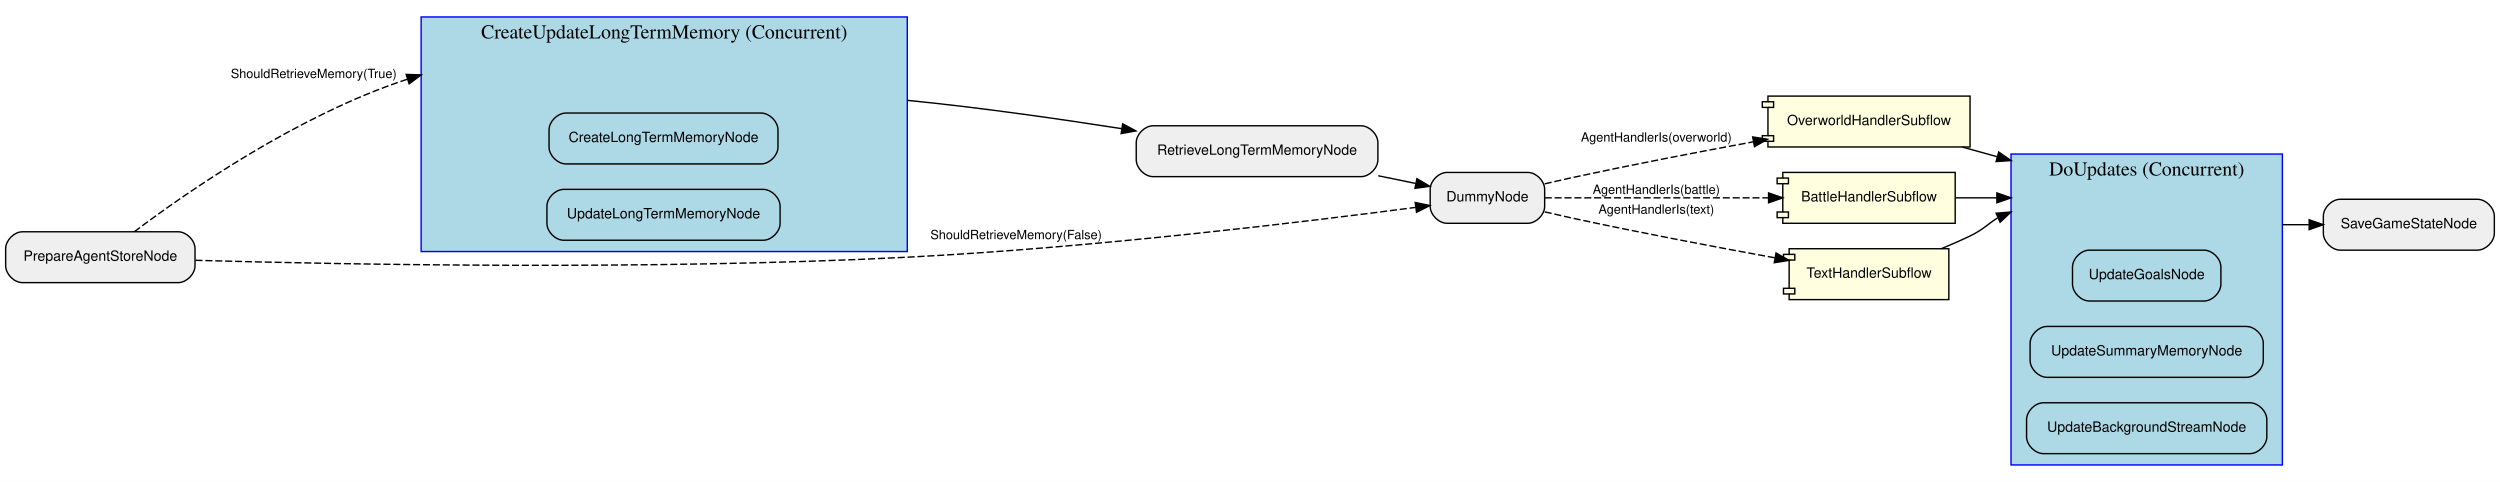
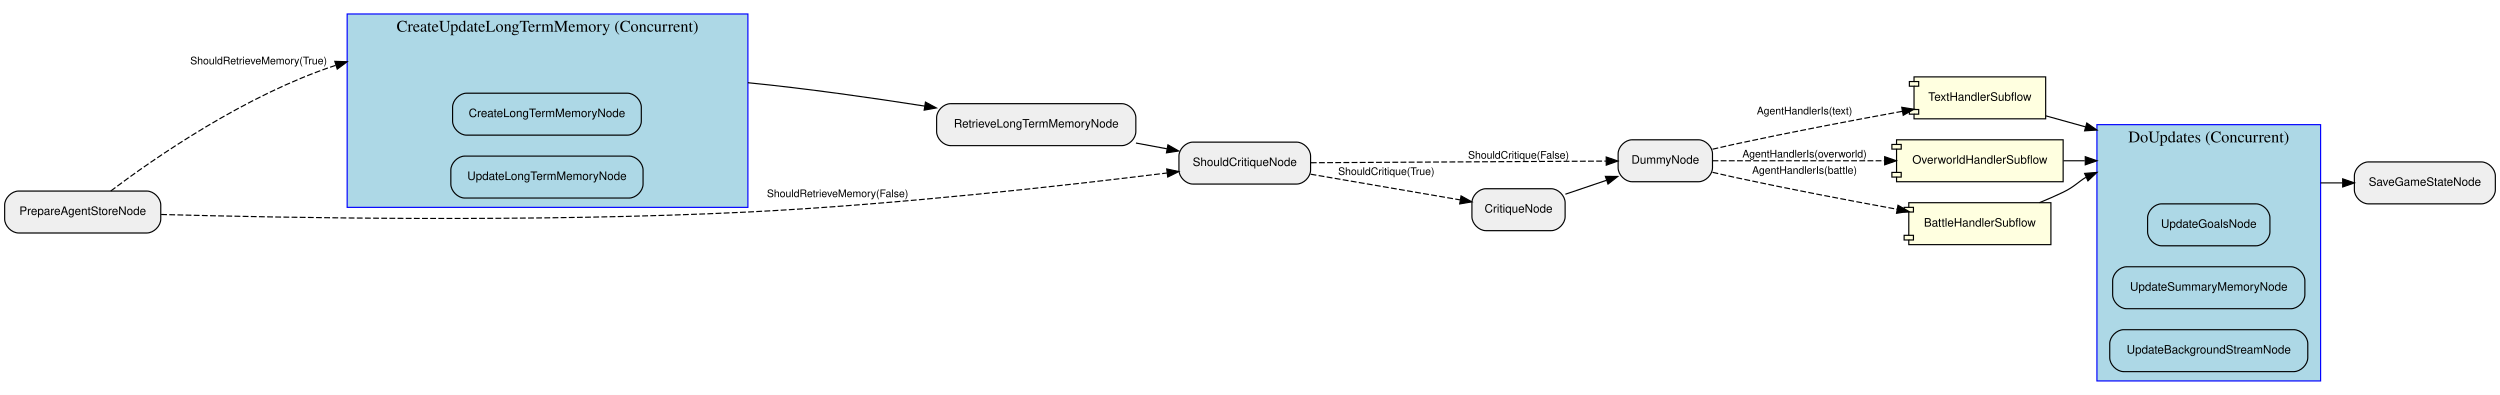
- <svg xmlns="http://www.w3.org/2000/svg" width="1769pt" height="341pt" viewBox="0.00 0.00 1769.00 341.00">
-   <g id="graph0" class="graph" transform="scale(1 1) rotate(0) translate(4 337)">
-     <polygon fill="white" stroke="transparent" points="-4,4 -4,-337 1765,-337 1765,4 -4,4" />
+ <svg xmlns="http://www.w3.org/2000/svg" width="2146pt" height="339pt" viewBox="0.00 0.00 2146.00 339.00">
+   <g id="graph0" class="graph" transform="scale(1 1) rotate(0) translate(4 335)">
+     <polygon fill="white" stroke="transparent" points="-4,4 -4,-335 2142,-335 2142,4 -4,4" />
    <g id="clust1" class="cluster">
-       <polygon fill="lightblue" stroke="blue" points="294,-159 294,-325 638,-325 638,-159 294,-159" />
-       <text text-anchor="middle" x="466" y="-309.8" font-family="Times,serif" font-size="14.00">CreateUpdateLongTermMemory (Concurrent)</text>
+       <polygon fill="lightblue" stroke="blue" points="294,-157 294,-323 638,-323 638,-157 294,-157" />
+       <text text-anchor="middle" x="466" y="-307.8" font-family="Times,serif" font-size="14.00">CreateUpdateLongTermMemory (Concurrent)</text>
    </g>
    <g id="clust2" class="cluster">
-       <polygon fill="lightblue" stroke="blue" points="1419,-8 1419,-228 1611,-228 1611,-8 1419,-8" />
-       <text text-anchor="middle" x="1515" y="-212.8" font-family="Times,serif" font-size="14.00">DoUpdates (Concurrent)</text>
+       <polygon fill="lightblue" stroke="blue" points="1796,-8 1796,-228 1988,-228 1988,-8 1796,-8" />
+       <text text-anchor="middle" x="1892" y="-212.8" font-family="Times,serif" font-size="14.00">DoUpdates (Concurrent)</text>
+     </g>
+     <g id="node14" class="node">
+       <path fill="#efefef" stroke="black" d="M959,-246C959,-246 812,-246 812,-246 806,-246 800,-240 800,-234 800,-234 800,-222 800,-222 800,-216 806,-210 812,-210 812,-210 959,-210 959,-210 965,-210 971,-216 971,-222 971,-222 971,-234 971,-234 971,-240 965,-246 959,-246" />
+       <text text-anchor="middle" x="885.5" y="-225.5" font-family="Helvetica,sans-Serif" font-size="10.00">RetrieveLongTermMemoryNode</text>
+     </g>
+     <g id="edge2" class="edge">
+       <path fill="none" stroke="black" d="M638,-264C688.32,-259.02 744.1,-251.08 789.84,-243.92" />
+       <polygon fill="black" stroke="black" points="790.41,-247.37 799.75,-242.36 789.32,-240.46 790.41,-247.37" />
+     </g>
+     <g id="node3" class="node">
+       <path fill="lightblue" stroke="black" d="M534.5,-255C534.5,-255 396.5,-255 396.5,-255 390.5,-255 384.5,-249 384.5,-243 384.5,-243 384.5,-231 384.5,-231 384.5,-225 390.5,-219 396.5,-219 396.5,-219 534.5,-219 534.5,-219 540.5,-219 546.5,-225 546.5,-231 546.5,-231 546.5,-243 546.5,-243 546.5,-249 540.5,-255 534.5,-255" />
+       <text text-anchor="middle" x="465.5" y="-234.5" font-family="Helvetica,sans-Serif" font-size="10.00">CreateLongTermMemoryNode</text>
+     </g>
+     <g id="node4" class="node">
+       <path fill="lightblue" stroke="black" d="M536,-201C536,-201 395,-201 395,-201 389,-201 383,-195 383,-189 383,-189 383,-177 383,-177 383,-171 389,-165 395,-165 395,-165 536,-165 536,-165 542,-165 548,-171 548,-177 548,-177 548,-189 548,-189 548,-195 542,-201 536,-201" />
+       <text text-anchor="middle" x="465.5" y="-180.5" font-family="Helvetica,sans-Serif" font-size="10.00">UpdateLongTermMemoryNode</text>
+     </g>
+     <g id="node11" class="node">
+       <path fill="#efefef" stroke="black" d="M2126,-196C2126,-196 2029,-196 2029,-196 2023,-196 2017,-190 2017,-184 2017,-184 2017,-172 2017,-172 2017,-166 2023,-160 2029,-160 2029,-160 2126,-160 2126,-160 2132,-160 2138,-166 2138,-172 2138,-172 2138,-184 2138,-184 2138,-190 2132,-196 2126,-196" />
+       <text text-anchor="middle" x="2077.5" y="-175.5" font-family="Helvetica,sans-Serif" font-size="10.00">SaveGameStateNode</text>
+     </g>
+     <g id="edge14" class="edge">
+       <path fill="none" stroke="black" d="M1988,-178C1994.29,-178 2000.56,-178 2006.69,-178" />
+       <polygon fill="black" stroke="black" points="2006.97,-181.5 2016.97,-178 2006.97,-174.5 2006.97,-181.5" />
+     </g>
+     <g id="node7" class="node">
+       <path fill="lightblue" stroke="black" d="M1932.5,-160C1932.5,-160 1851.5,-160 1851.5,-160 1845.5,-160 1839.5,-154 1839.5,-148 1839.5,-148 1839.5,-136 1839.5,-136 1839.5,-130 1845.5,-124 1851.5,-124 1851.5,-124 1932.5,-124 1932.5,-124 1938.5,-124 1944.5,-130 1944.5,-136 1944.5,-136 1944.5,-148 1944.5,-148 1944.5,-154 1938.5,-160 1932.5,-160" />
+       <text text-anchor="middle" x="1892" y="-139.5" font-family="Helvetica,sans-Serif" font-size="10.00">UpdateGoalsNode</text>
+     </g>
+     <g id="node8" class="node">
+       <path fill="lightblue" stroke="black" d="M1962.5,-106C1962.5,-106 1821.5,-106 1821.5,-106 1815.5,-106 1809.5,-100 1809.5,-94 1809.5,-94 1809.5,-82 1809.5,-82 1809.5,-76 1815.5,-70 1821.5,-70 1821.5,-70 1962.5,-70 1962.5,-70 1968.5,-70 1974.5,-76 1974.5,-82 1974.5,-82 1974.5,-94 1974.5,-94 1974.5,-100 1968.5,-106 1962.5,-106" />
+       <text text-anchor="middle" x="1892" y="-85.5" font-family="Helvetica,sans-Serif" font-size="10.00">UpdateSummaryMemoryNode</text>
+     </g>
+     <g id="node9" class="node">
+       <path fill="lightblue" stroke="black" d="M1965,-52C1965,-52 1819,-52 1819,-52 1813,-52 1807,-46 1807,-40 1807,-40 1807,-28 1807,-28 1807,-22 1813,-16 1819,-16 1819,-16 1965,-16 1965,-16 1971,-16 1977,-22 1977,-28 1977,-28 1977,-40 1977,-40 1977,-46 1971,-52 1965,-52" />
+       <text text-anchor="middle" x="1892" y="-31.5" font-family="Helvetica,sans-Serif" font-size="10.00">UpdateBackgroundStreamNode</text>
+     </g>
+     <g id="node10" class="node">
+       <polygon fill="lightyellow" stroke="black" points="1752,-269 1639,-269 1639,-265 1635,-265 1635,-261 1639,-261 1639,-241 1635,-241 1635,-237 1639,-237 1639,-233 1752,-233 1752,-269" />
+       <polyline fill="none" stroke="black" points="1639,-265 1643,-265 1643,-261 1639,-261 " />
+       <polyline fill="none" stroke="black" points="1639,-241 1643,-241 1643,-237 1639,-237 " />
+       <text text-anchor="middle" x="1695.5" y="-248.5" font-family="Helvetica,sans-Serif" font-size="10.00">TextHandlerSubflow</text>
+     </g>
+     <g id="edge11" class="edge">
+       <path fill="none" stroke="black" d="M1752.24,-235.53C1762.95,-232.55 1774.48,-229.35 1786.17,-226.1" />
+       <polygon fill="black" stroke="black" points="1787.31,-229.42 1796,-223.37 1785.43,-222.68 1787.31,-229.42" />
    </g>
    <g id="node12" class="node">
-       <path fill="#efefef" stroke="black" d="M959,-248C959,-248 812,-248 812,-248 806,-248 800,-242 800,-236 800,-236 800,-224 800,-224 800,-218 806,-212 812,-212 812,-212 959,-212 959,-212 965,-212 971,-218 971,-224 971,-224 971,-236 971,-236 971,-242 965,-248 959,-248" />
-       <text text-anchor="middle" x="885.5" y="-227.5" font-family="Helvetica,sans-Serif" font-size="10.00">RetrieveLongTermMemoryNode</text>
+       <polygon fill="lightyellow" stroke="black" points="1767,-215 1624,-215 1624,-211 1620,-211 1620,-207 1624,-207 1624,-187 1620,-187 1620,-183 1624,-183 1624,-179 1767,-179 1767,-215" />
+       <polyline fill="none" stroke="black" points="1624,-211 1628,-211 1628,-207 1624,-207 " />
+       <polyline fill="none" stroke="black" points="1624,-187 1628,-187 1628,-183 1624,-183 " />
+       <text text-anchor="middle" x="1695.5" y="-194.5" font-family="Helvetica,sans-Serif" font-size="10.00">OverworldHandlerSubflow</text>
    </g>
-     <g id="edge2" class="edge">
-       <path fill="none" stroke="black" d="M638,-266C688.32,-261.02 744.1,-253.08 789.84,-245.92" />
-       <polygon fill="black" stroke="black" points="790.41,-249.37 799.75,-244.36 789.32,-242.46 790.41,-249.37" />
+     <g id="edge13" class="edge">
+       <path fill="none" stroke="black" d="M1767.27,-197C1773.26,-197 1779.4,-197 1785.58,-197" />
+       <polygon fill="black" stroke="black" points="1786,-200.5 1796,-197 1786,-193.5 1786,-200.5" />
    </g>
-     <g id="node3" class="node">
-       <path fill="lightblue" stroke="black" d="M534.5,-257C534.5,-257 396.5,-257 396.5,-257 390.5,-257 384.5,-251 384.5,-245 384.5,-245 384.5,-233 384.5,-233 384.5,-227 390.5,-221 396.5,-221 396.5,-221 534.5,-221 534.5,-221 540.5,-221 546.5,-227 546.5,-233 546.5,-233 546.5,-245 546.5,-245 546.5,-251 540.5,-257 534.5,-257" />
-       <text text-anchor="middle" x="465.5" y="-236.5" font-family="Helvetica,sans-Serif" font-size="10.00">CreateLongTermMemoryNode</text>
+     <g id="node13" class="node">
+       <polygon fill="lightyellow" stroke="black" points="1756.5,-161 1634.5,-161 1634.5,-157 1630.5,-157 1630.5,-153 1634.5,-153 1634.5,-133 1630.5,-133 1630.5,-129 1634.5,-129 1634.5,-125 1756.5,-125 1756.5,-161" />
+       <polyline fill="none" stroke="black" points="1634.5,-157 1638.5,-157 1638.5,-153 1634.5,-153 " />
+       <polyline fill="none" stroke="black" points="1634.5,-133 1638.5,-133 1638.5,-129 1634.5,-129 " />
+       <text text-anchor="middle" x="1695.5" y="-140.5" font-family="Helvetica,sans-Serif" font-size="10.00">BattleHandlerSubflow</text>
    </g>
-     <g id="node4" class="node">
-       <path fill="lightblue" stroke="black" d="M536,-203C536,-203 395,-203 395,-203 389,-203 383,-197 383,-191 383,-191 383,-179 383,-179 383,-173 389,-167 395,-167 395,-167 536,-167 536,-167 542,-167 548,-173 548,-179 548,-179 548,-191 548,-191 548,-197 542,-203 536,-203" />
-       <text text-anchor="middle" x="465.5" y="-182.5" font-family="Helvetica,sans-Serif" font-size="10.00">UpdateLongTermMemoryNode</text>
+     <g id="edge12" class="edge">
+       <path fill="none" stroke="black" d="M1746.62,-161.02C1753.54,-163.85 1760.5,-166.88 1767,-170 1776.68,-174.65 1780.09,-178.99 1786.52,-182.79" />
+       <polygon fill="black" stroke="black" points="1785.44,-186.14 1796,-187 1788.28,-179.74 1785.44,-186.14" />
    </g>
-     <g id="node10" class="node">
-       <path fill="#efefef" stroke="black" d="M1749,-196C1749,-196 1652,-196 1652,-196 1646,-196 1640,-190 1640,-184 1640,-184 1640,-172 1640,-172 1640,-166 1646,-160 1652,-160 1652,-160 1749,-160 1749,-160 1755,-160 1761,-166 1761,-172 1761,-172 1761,-184 1761,-184 1761,-190 1755,-196 1749,-196" />
-       <text text-anchor="middle" x="1700.5" y="-175.5" font-family="Helvetica,sans-Serif" font-size="10.00">SaveGameStateNode</text>
+     <g id="node15" class="node">
+       <path fill="#efefef" stroke="black" d="M1109,-213C1109,-213 1020,-213 1020,-213 1014,-213 1008,-207 1008,-201 1008,-201 1008,-189 1008,-189 1008,-183 1014,-177 1020,-177 1020,-177 1109,-177 1109,-177 1115,-177 1121,-183 1121,-189 1121,-189 1121,-201 1121,-201 1121,-207 1115,-213 1109,-213" />
+       <text text-anchor="middle" x="1064.5" y="-192.5" font-family="Helvetica,sans-Serif" font-size="10.00">ShouldCritiqueNode</text>
    </g>
-     <g id="edge11" class="edge">
-       <path fill="none" stroke="black" d="M1611,-178C1617.29,-178 1623.56,-178 1629.69,-178" />
-       <polygon fill="black" stroke="black" points="1629.97,-181.5 1639.97,-178 1629.97,-174.5 1629.97,-181.5" />
+     <g id="edge4" class="edge">
+       <path fill="none" stroke="black" d="M971.11,-212.22C980.06,-210.56 989.05,-208.88 997.74,-207.26" />
+       <polygon fill="black" stroke="black" points="998.57,-210.67 1007.76,-205.39 997.29,-203.78 998.57,-210.67" />
    </g>
-     <g id="node7" class="node">
-       <path fill="lightblue" stroke="black" d="M1555.5,-160C1555.5,-160 1474.5,-160 1474.5,-160 1468.5,-160 1462.5,-154 1462.5,-148 1462.5,-148 1462.5,-136 1462.5,-136 1462.5,-130 1468.5,-124 1474.5,-124 1474.5,-124 1555.5,-124 1555.5,-124 1561.5,-124 1567.5,-130 1567.5,-136 1567.5,-136 1567.5,-148 1567.5,-148 1567.5,-154 1561.5,-160 1555.5,-160" />
-       <text text-anchor="middle" x="1515" y="-139.5" font-family="Helvetica,sans-Serif" font-size="10.00">UpdateGoalsNode</text>
+     <g id="node16" class="node">
+       <path fill="#efefef" stroke="black" d="M1454,-215C1454,-215 1397,-215 1397,-215 1391,-215 1385,-209 1385,-203 1385,-203 1385,-191 1385,-191 1385,-185 1391,-179 1397,-179 1397,-179 1454,-179 1454,-179 1460,-179 1466,-185 1466,-191 1466,-191 1466,-203 1466,-203 1466,-209 1460,-215 1454,-215" />
+       <text text-anchor="middle" x="1425.5" y="-194.5" font-family="Helvetica,sans-Serif" font-size="10.00">DummyNode</text>
    </g>
-     <g id="node8" class="node">
-       <path fill="lightblue" stroke="black" d="M1585.5,-106C1585.5,-106 1444.5,-106 1444.5,-106 1438.5,-106 1432.5,-100 1432.5,-94 1432.5,-94 1432.5,-82 1432.5,-82 1432.5,-76 1438.5,-70 1444.5,-70 1444.5,-70 1585.5,-70 1585.5,-70 1591.5,-70 1597.5,-76 1597.5,-82 1597.5,-82 1597.5,-94 1597.5,-94 1597.5,-100 1591.5,-106 1585.5,-106" />
-       <text text-anchor="middle" x="1515" y="-85.5" font-family="Helvetica,sans-Serif" font-size="10.00">UpdateSummaryMemoryNode</text>
+     <g id="edge6" class="edge">
+       <path fill="none" stroke="black" stroke-dasharray="5,2" d="M1121.2,-195.31C1190.56,-195.7 1307.99,-196.35 1374.56,-196.72" />
+       <polygon fill="black" stroke="black" points="1374.77,-200.22 1384.79,-196.78 1374.81,-193.22 1374.77,-200.22" />
+       <text text-anchor="middle" x="1299.5" y="-198.8" font-family="Helvetica,sans-Serif" font-size="9.00">ShouldCritique(False)</text>
    </g>
-     <g id="node9" class="node">
-       <path fill="lightblue" stroke="black" d="M1588,-52C1588,-52 1442,-52 1442,-52 1436,-52 1430,-46 1430,-40 1430,-40 1430,-28 1430,-28 1430,-22 1436,-16 1442,-16 1442,-16 1588,-16 1588,-16 1594,-16 1600,-22 1600,-28 1600,-28 1600,-40 1600,-40 1600,-46 1594,-52 1588,-52" />
-       <text text-anchor="middle" x="1515" y="-31.5" font-family="Helvetica,sans-Serif" font-size="10.00">UpdateBackgroundStreamNode</text>
+     <g id="node18" class="node">
+       <path fill="#efefef" stroke="black" d="M1327.5,-173C1327.5,-173 1271.5,-173 1271.5,-173 1265.5,-173 1259.5,-167 1259.5,-161 1259.5,-161 1259.5,-149 1259.5,-149 1259.5,-143 1265.5,-137 1271.5,-137 1271.5,-137 1327.5,-137 1327.5,-137 1333.5,-137 1339.5,-143 1339.5,-149 1339.5,-149 1339.5,-161 1339.5,-161 1339.5,-167 1333.5,-173 1327.5,-173" />
+       <text text-anchor="middle" x="1299.5" y="-152.5" font-family="Helvetica,sans-Serif" font-size="10.00">CritiqueNode</text>
    </g>
-     <g id="node11" class="node">
-       <polygon fill="lightyellow" stroke="black" points="1390,-269 1247,-269 1247,-265 1243,-265 1243,-261 1247,-261 1247,-241 1243,-241 1243,-237 1247,-237 1247,-233 1390,-233 1390,-269" />
-       <polyline fill="none" stroke="black" points="1247,-265 1251,-265 1251,-261 1247,-261 " />
-       <polyline fill="none" stroke="black" points="1247,-241 1251,-241 1251,-237 1247,-237 " />
-       <text text-anchor="middle" x="1318.5" y="-248.5" font-family="Helvetica,sans-Serif" font-size="10.00">OverworldHandlerSubflow</text>
+     <g id="edge5" class="edge">
+       <path fill="none" stroke="black" stroke-dasharray="5,2" d="M1121.01,-185.47C1160.02,-178.77 1211.72,-169.9 1249.25,-163.45" />
+       <polygon fill="black" stroke="black" points="1250.18,-166.85 1259.44,-161.71 1249,-159.95 1250.18,-166.85" />
+       <text text-anchor="middle" x="1186" y="-184.8" font-family="Helvetica,sans-Serif" font-size="9.00">ShouldCritique(True)</text>
    </g>
    <g id="edge10" class="edge">
-       <path fill="none" stroke="black" d="M1384.54,-232.94C1392.5,-230.73 1400.79,-228.43 1409.16,-226.11" />
-       <polygon fill="black" stroke="black" points="1410.3,-229.42 1419,-223.37 1408.43,-222.68 1410.3,-229.42" />
+       <path fill="none" stroke="black" stroke-dasharray="5,2" d="M1466.03,-206.91C1472.04,-208.33 1478.18,-209.74 1484,-211 1532.36,-221.48 1587.31,-231.87 1628.93,-239.43" />
+       <polygon fill="black" stroke="black" points="1628.48,-242.91 1638.94,-241.24 1629.73,-236.02 1628.48,-242.91" />
+       <text text-anchor="middle" x="1545" y="-236.8" font-family="Helvetica,sans-Serif" font-size="9.00">AgentHandlerIs(text)</text>
    </g>
-     <g id="node14" class="node">
-       <path fill="#efefef" stroke="black" d="M1077,-215C1077,-215 1020,-215 1020,-215 1014,-215 1008,-209 1008,-203 1008,-203 1008,-191 1008,-191 1008,-185 1014,-179 1020,-179 1020,-179 1077,-179 1077,-179 1083,-179 1089,-185 1089,-191 1089,-191 1089,-203 1089,-203 1089,-209 1083,-215 1077,-215" />
-       <text text-anchor="middle" x="1048.5" y="-194.5" font-family="Helvetica,sans-Serif" font-size="10.00">DummyNode</text>
-     </g>
-     <g id="edge4" class="edge">
-       <path fill="none" stroke="black" d="M971.24,-212.63C980.29,-210.78 989.27,-208.94 997.71,-207.2" />
-       <polygon fill="black" stroke="black" points="998.63,-210.59 1007.72,-205.15 997.22,-203.73 998.63,-210.59" />
-     </g>
-     <g id="node13" class="node">
-       <polygon fill="lightyellow" stroke="black" points="1379.5,-215 1257.5,-215 1257.5,-211 1253.5,-211 1253.5,-207 1257.5,-207 1257.5,-187 1253.5,-187 1253.5,-183 1257.5,-183 1257.5,-179 1379.5,-179 1379.5,-215" />
-       <polyline fill="none" stroke="black" points="1257.5,-211 1261.5,-211 1261.5,-207 1257.5,-207 " />
-       <polyline fill="none" stroke="black" points="1257.5,-187 1261.5,-187 1261.5,-183 1257.5,-183 " />
-       <text text-anchor="middle" x="1318.5" y="-194.5" font-family="Helvetica,sans-Serif" font-size="10.00">BattleHandlerSubflow</text>
+     <g id="edge8" class="edge">
+       <path fill="none" stroke="black" stroke-dasharray="5,2" d="M1466.04,-197C1504.72,-197 1564.75,-197 1613.57,-197" />
+       <polygon fill="black" stroke="black" points="1613.8,-200.5 1623.8,-197 1613.8,-193.5 1613.8,-200.5" />
+       <text text-anchor="middle" x="1545" y="-199.8" font-family="Helvetica,sans-Serif" font-size="9.00">AgentHandlerIs(overworld)</text>
    </g>
    <g id="edge9" class="edge">
-       <path fill="none" stroke="black" d="M1379.71,-197C1389.07,-197 1398.97,-197 1408.97,-197" />
-       <polygon fill="black" stroke="black" points="1409,-200.5 1419,-197 1409,-193.5 1409,-200.5" />
+       <path fill="none" stroke="black" stroke-dasharray="5,2" d="M1466.03,-187.09C1472.04,-185.67 1478.18,-184.26 1484,-183 1530.69,-172.89 1583.5,-162.86 1624.55,-155.37" />
+       <polygon fill="black" stroke="black" points="1625.24,-158.8 1634.45,-153.57 1623.99,-151.91 1625.24,-158.8" />
+       <text text-anchor="middle" x="1545" y="-185.8" font-family="Helvetica,sans-Serif" font-size="9.00">AgentHandlerIs(battle)</text>
    </g>
-     <g id="edge5" class="edge">
-       <path fill="none" stroke="black" stroke-dasharray="5,2" d="M1089.03,-206.91C1095.04,-208.33 1101.18,-209.74 1107,-211 1149.64,-220.24 1197.4,-229.41 1236.63,-236.63" />
-       <polygon fill="black" stroke="black" points="1236.2,-240.11 1246.67,-238.47 1237.47,-233.23 1236.2,-240.11" />
-       <text text-anchor="middle" x="1168" y="-236.8" font-family="Helvetica,sans-Serif" font-size="9.00">AgentHandlerIs(overworld)</text>
+     <g id="node17" class="node">
+       <path fill="#efefef" stroke="black" d="M122,-171C122,-171 12,-171 12,-171 6,-171 0,-165 0,-159 0,-159 0,-147 0,-147 0,-141 6,-135 12,-135 12,-135 122,-135 122,-135 128,-135 134,-141 134,-147 134,-147 134,-159 134,-159 134,-165 128,-171 122,-171" />
+       <text text-anchor="middle" x="67" y="-150.5" font-family="Helvetica,sans-Serif" font-size="10.00">PrepareAgentStoreNode</text>
    </g>
-     <g id="edge6" class="edge">
-       <path fill="none" stroke="black" stroke-dasharray="5,2" d="M1089.04,-197C1130.59,-197 1196.79,-197 1247.25,-197" />
-       <polygon fill="black" stroke="black" points="1247.44,-200.5 1257.44,-197 1247.44,-193.5 1247.44,-200.5" />
-       <text text-anchor="middle" x="1168" y="-199.8" font-family="Helvetica,sans-Serif" font-size="9.00">AgentHandlerIs(battle)</text>
+     <g id="edge1" class="edge">
+       <path fill="none" stroke="black" stroke-dasharray="5,2" d="M91.07,-171.06C128.59,-199.31 206.49,-253.35 284.05,-278.88" />
+       <polygon fill="black" stroke="black" points="283.41,-282.35 294,-282 285.5,-275.67 283.41,-282.35" />
+       <text text-anchor="middle" x="218" y="-279.8" font-family="Helvetica,sans-Serif" font-size="9.00">ShouldRetrieveMemory(True)</text>
    </g>
-     <g id="node16" class="node">
-       <polygon fill="lightyellow" stroke="black" points="1375,-161 1262,-161 1262,-157 1258,-157 1258,-153 1262,-153 1262,-133 1258,-133 1258,-129 1262,-129 1262,-125 1375,-125 1375,-161" />
-       <polyline fill="none" stroke="black" points="1262,-157 1266,-157 1266,-153 1262,-153 " />
-       <polyline fill="none" stroke="black" points="1262,-133 1266,-133 1266,-129 1262,-129 " />
-       <text text-anchor="middle" x="1318.5" y="-140.5" font-family="Helvetica,sans-Serif" font-size="10.00">TextHandlerSubflow</text>
+     <g id="edge3" class="edge">
+       <path fill="none" stroke="black" stroke-dasharray="5,2" d="M134.31,-150.89C240.66,-147.97 455.89,-144.03 638,-153 765.75,-159.29 914.3,-176.14 997.77,-186.49" />
+       <polygon fill="black" stroke="black" points="997.52,-189.98 1007.87,-187.75 998.38,-183.03 997.52,-189.98" />
+       <text text-anchor="middle" x="715" y="-165.8" font-family="Helvetica,sans-Serif" font-size="9.00">ShouldRetrieveMemory(False)</text>
    </g>
    <g id="edge7" class="edge">
-       <path fill="none" stroke="black" stroke-dasharray="5,2" d="M1089.03,-187.09C1095.04,-185.67 1101.18,-184.26 1107,-183 1155.36,-172.52 1210.31,-162.13 1251.93,-154.57" />
-       <polygon fill="black" stroke="black" points="1252.73,-157.98 1261.94,-152.76 1251.48,-151.09 1252.73,-157.98" />
-       <text text-anchor="middle" x="1168" y="-185.8" font-family="Helvetica,sans-Serif" font-size="9.00">AgentHandlerIs(text)</text>
-     </g>
-     <g id="node15" class="node">
-       <path fill="#efefef" stroke="black" d="M122,-173C122,-173 12,-173 12,-173 6,-173 0,-167 0,-161 0,-161 0,-149 0,-149 0,-143 6,-137 12,-137 12,-137 122,-137 122,-137 128,-137 134,-143 134,-149 134,-149 134,-161 134,-161 134,-167 128,-173 122,-173" />
-       <text text-anchor="middle" x="67" y="-152.5" font-family="Helvetica,sans-Serif" font-size="10.00">PrepareAgentStoreNode</text>
-     </g>
-     <g id="edge1" class="edge">
-       <path fill="none" stroke="black" stroke-dasharray="5,2" d="M91.07,-173.06C128.59,-201.31 206.49,-255.35 284.05,-280.88" />
-       <polygon fill="black" stroke="black" points="283.41,-284.35 294,-284 285.5,-277.67 283.41,-284.35" />
-       <text text-anchor="middle" x="218" y="-281.8" font-family="Helvetica,sans-Serif" font-size="9.00">ShouldRetrieveMemory(True)</text>
-     </g>
-     <g id="edge3" class="edge">
-       <path fill="none" stroke="black" stroke-dasharray="5,2" d="M134.32,-152.81C240.66,-149.78 455.91,-145.69 638,-155 768.03,-161.65 920.38,-180.11 997.42,-190.2" />
-       <polygon fill="black" stroke="black" points="997.41,-193.73 1007.79,-191.56 998.33,-186.79 997.41,-193.73" />
-       <text text-anchor="middle" x="715" y="-167.8" font-family="Helvetica,sans-Serif" font-size="9.00">ShouldRetrieveMemory(False)</text>
-     </g>
-     <g id="edge8" class="edge">
-       <path fill="none" stroke="black" d="M1369.62,-161.02C1376.54,-163.85 1383.5,-166.88 1390,-170 1399.68,-174.65 1403.09,-178.99 1409.52,-182.79" />
-       <polygon fill="black" stroke="black" points="1408.44,-186.14 1419,-187 1411.28,-179.74 1408.44,-186.14" />
+       <path fill="none" stroke="black" d="M1339.73,-168.29C1350.93,-172.08 1363.28,-176.26 1375,-180.24" />
+       <polygon fill="black" stroke="black" points="1374.07,-183.62 1384.67,-183.51 1376.32,-176.99 1374.07,-183.62" />
    </g>
  </g>
</svg>
